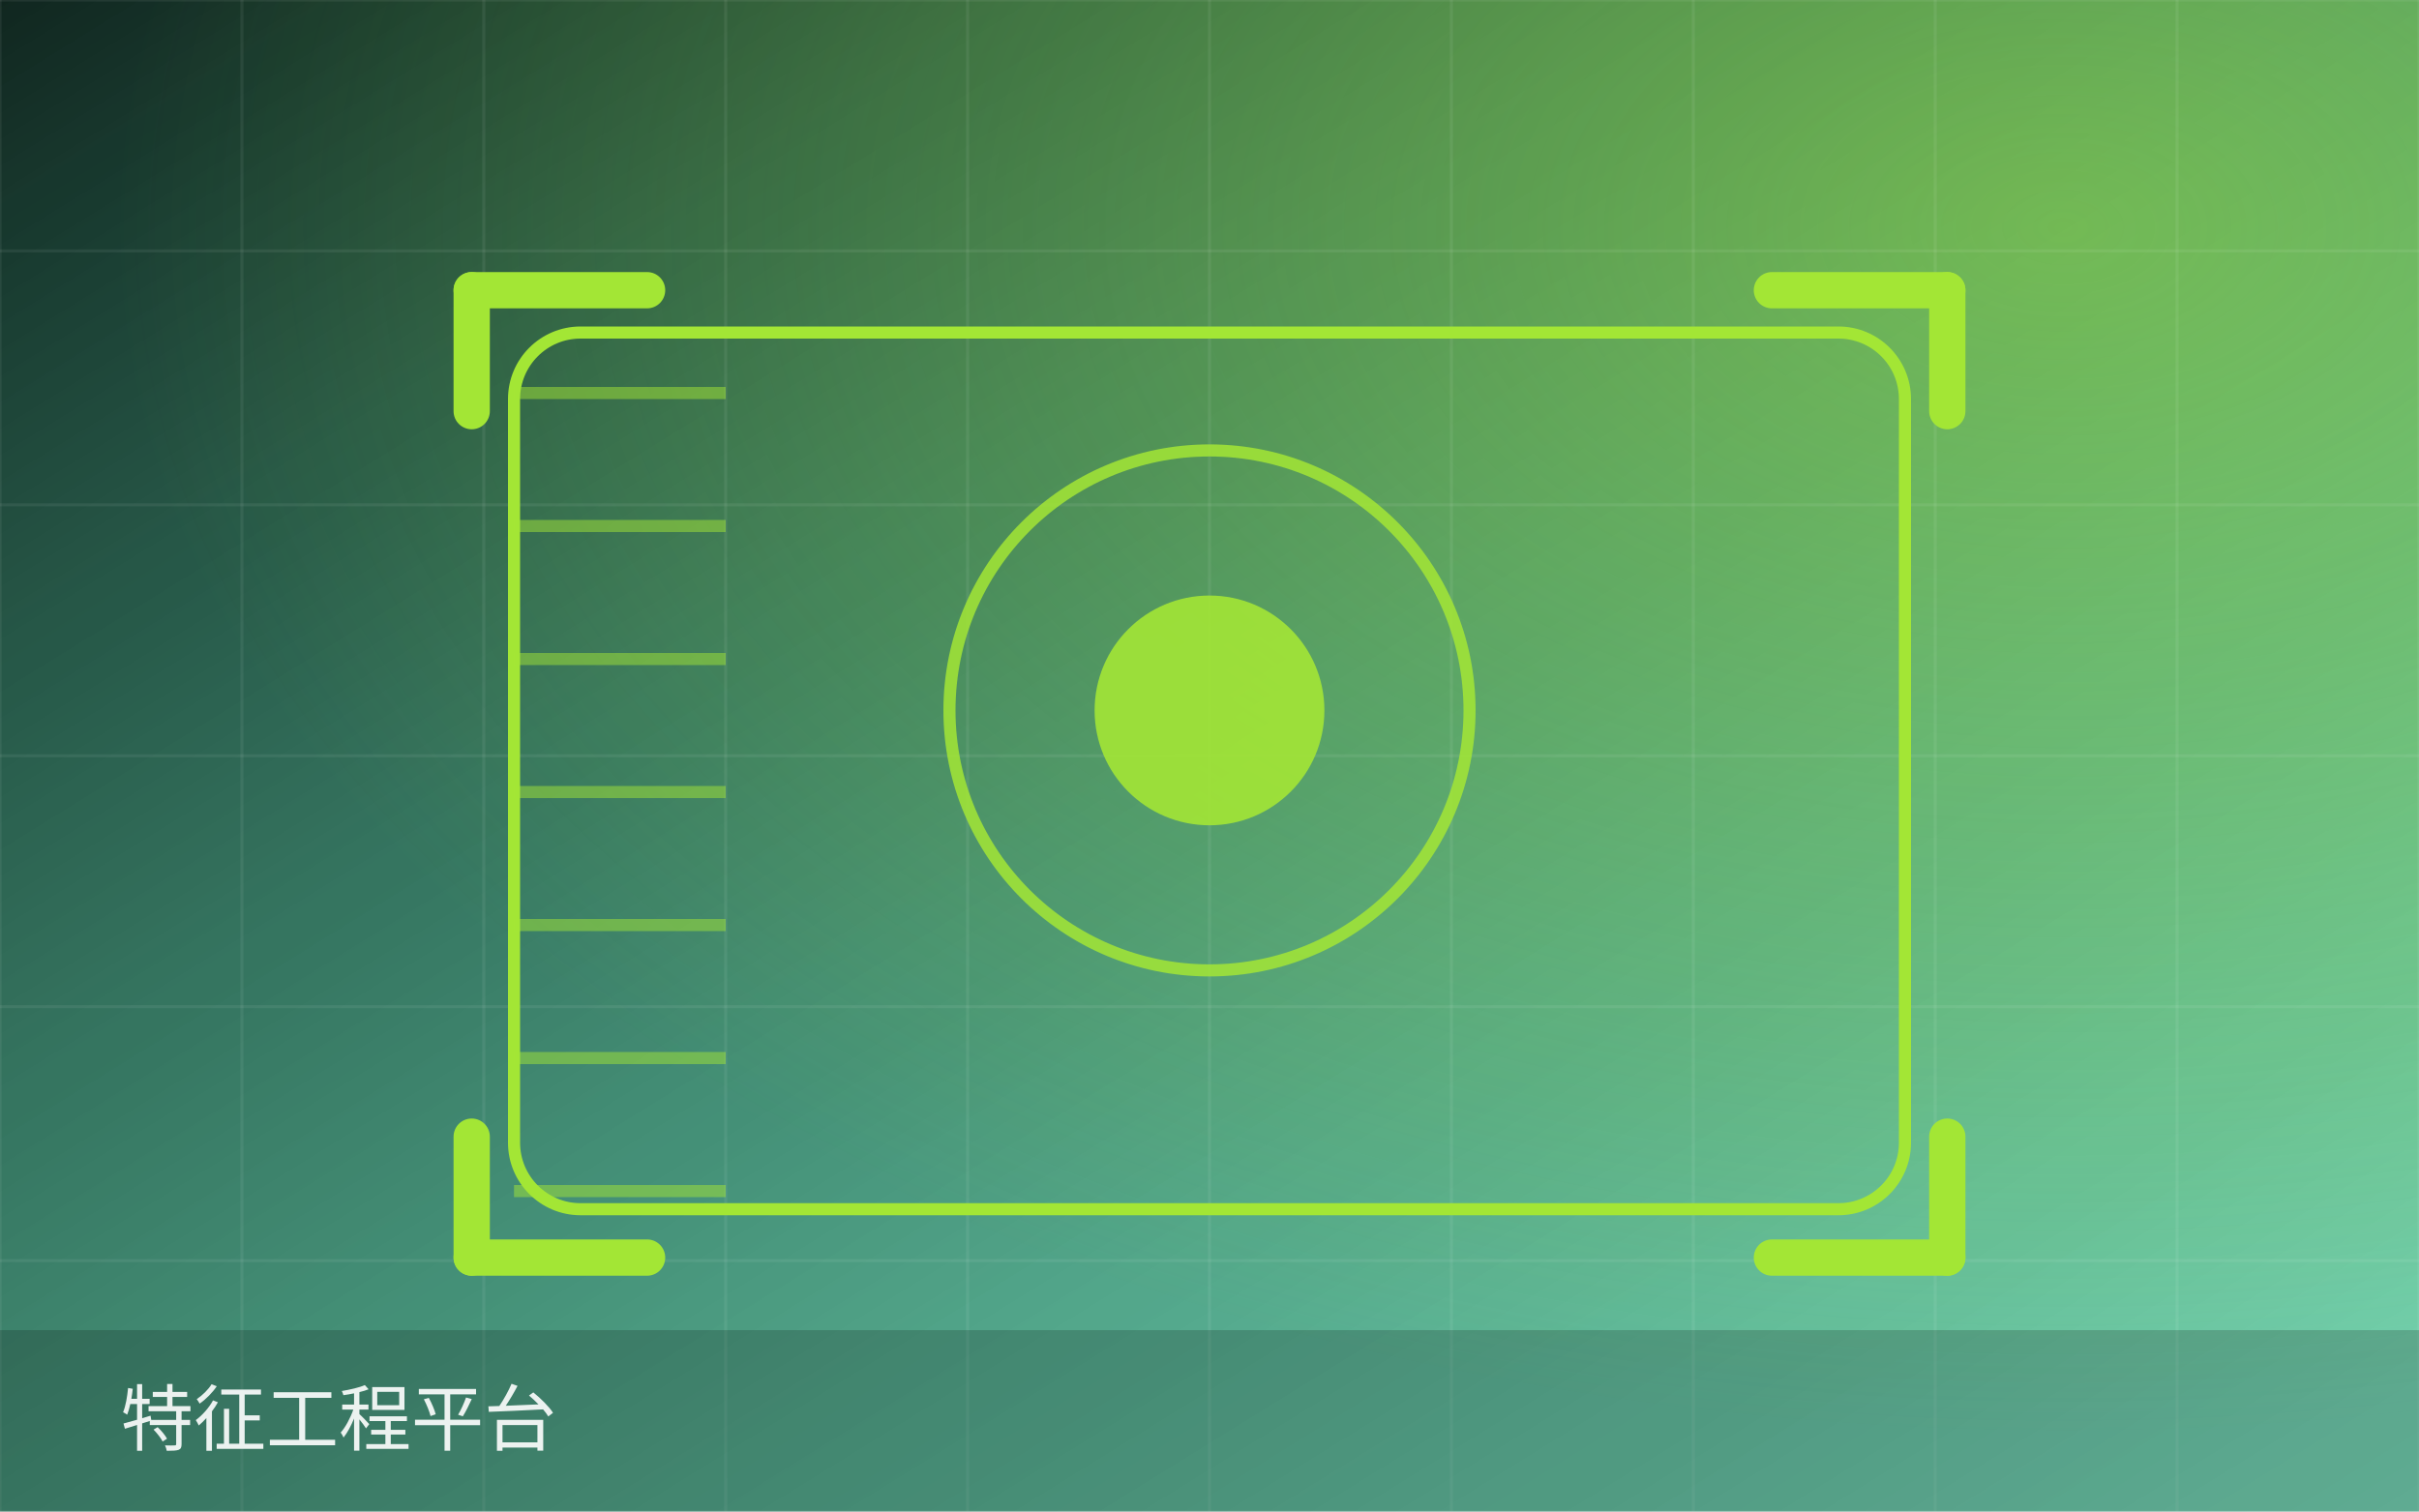
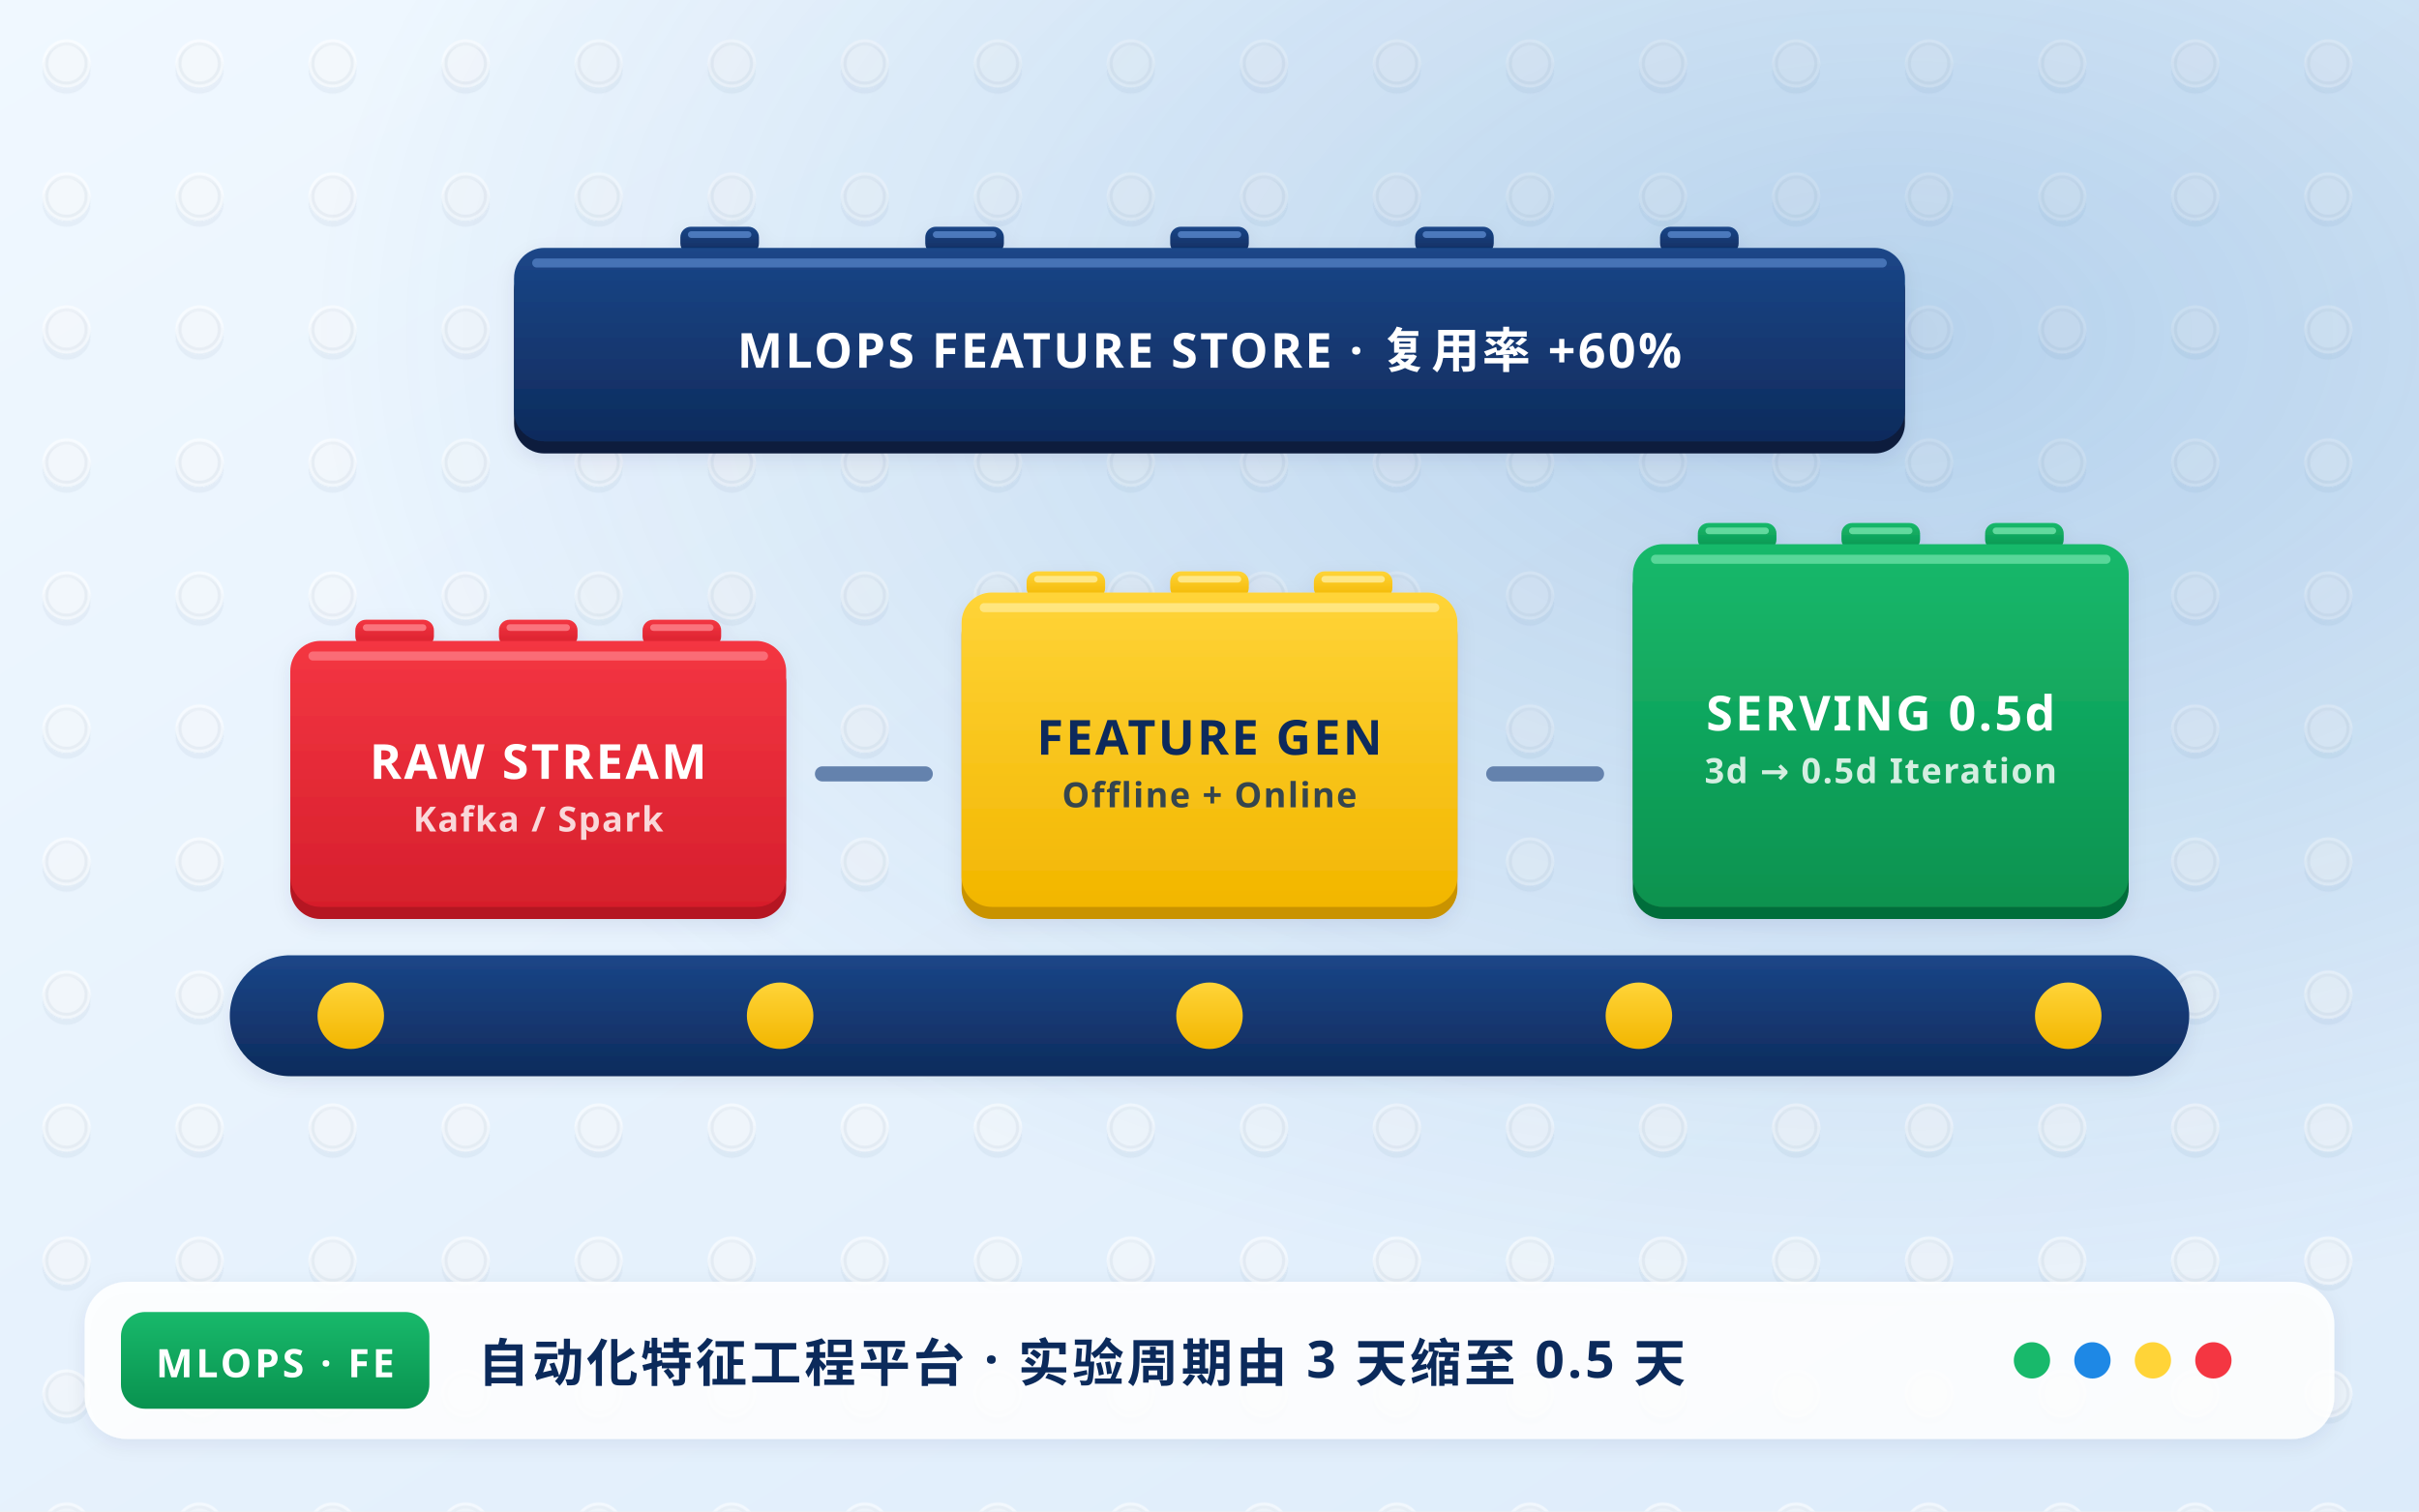
<svg xmlns="http://www.w3.org/2000/svg" viewBox="0 0 800 500" width="800" height="500">
  <defs>
    <linearGradient id="bg" x1="0" y1="0" x2="1" y2="1">
-       <stop offset="0%" stop-color="#10261F" />
-       <stop offset="100%" stop-color="#10B981" stop-opacity="0.55" />
+       <stop offset="0%" stop-color="#F0F8FF" />
+       <stop offset="100%" stop-color="#DCEBFA" />
    </linearGradient>
-     <linearGradient id="g2" x1="0" y1="1" x2="0" y2="0">
-       <stop offset="0%" stop-color="#10B981" />
-       <stop offset="100%" stop-color="#A3E635" />
+     <radialGradient id="ambient" cx="0.78" cy="0.22" r="0.65">
+       <stop offset="0%" stop-color="#0D62B3" stop-opacity="0.22" />
+       <stop offset="100%" stop-color="#0D62B3" stop-opacity="0" />
+     </radialGradient>
+     <filter id="softShadow" x="-12%" y="-10%" width="124%" height="128%">
+       <feDropShadow dx="0" dy="8" stdDeviation="10" flood-color="#0B2A5B" flood-opacity="0.12" />
+       <feDropShadow dx="0" dy="2" stdDeviation="3" flood-color="#0B2A5B" flood-opacity="0.08" />
+     </filter>
+     <filter id="studShadow" x="-20%" y="-20%" width="140%" height="150%">
+       <feDropShadow dx="0" dy="2" stdDeviation="1.5" flood-color="#0B2A5B" flood-opacity="0.14" />
+     </filter>
+     <pattern id="baseStuds" width="44" height="44" patternUnits="userSpaceOnUse">
+       <circle cx="22" cy="23" r="8" fill="#0B2A5B" opacity="0.045" />
+       <circle cx="22" cy="21" r="8" fill="#FFFFFF" opacity="0.55" />
+       <circle cx="22" cy="21" r="6.5" fill="none" stroke="#0B2A5B" stroke-opacity="0.05" stroke-width="1" />
+     </pattern>
+     <linearGradient id="redBody" x1="0" y1="0" x2="0" y2="1">
+       <stop offset="0%" stop-color="#F43642" />
+       <stop offset="100%" stop-color="#D61F2C" />
    </linearGradient>
-     <radialGradient id="glow" cx="0.85" cy="0.15" r="0.8">
-       <stop offset="0%" stop-color="#A3E635" stop-opacity="0.5" />
-       <stop offset="100%" stop-color="#A3E635" stop-opacity="0" />
-     </radialGradient>
+     <linearGradient id="yelBody" x1="0" y1="0" x2="0" y2="1">
+       <stop offset="0%" stop-color="#FFD438" />
+       <stop offset="100%" stop-color="#F2B600" />
+     </linearGradient>
+     <linearGradient id="bluBody" x1="0" y1="0" x2="0" y2="1">
+       <stop offset="0%" stop-color="#1E88E5" />
+       <stop offset="100%" stop-color="#0D62B3" />
+     </linearGradient>
+     <linearGradient id="grnBody" x1="0" y1="0" x2="0" y2="1">
+       <stop offset="0%" stop-color="#18B96B" />
+       <stop offset="100%" stop-color="#09924F" />
+     </linearGradient>
+     <linearGradient id="nvyBody" x1="0" y1="0" x2="0" y2="1">
+       <stop offset="0%" stop-color="#1B4688" />
+       <stop offset="100%" stop-color="#0E2B5C" />
+     </linearGradient>
+     <linearGradient id="whtBody" x1="0" y1="0" x2="0" y2="1">
+       <stop offset="0%" stop-color="#FFFFFF" />
+       <stop offset="100%" stop-color="#EDF3FA" />
+     </linearGradient>
  </defs>
  <rect width="800" height="500" fill="url(#bg)" />
-   <rect width="800" height="500" fill="url(#glow)" />
-   <line x1="0" y1="0" x2="0" y2="500" stroke="#FFFFFF" stroke-opacity="0.07" stroke-width="1" />
-   <line x1="80" y1="0" x2="80" y2="500" stroke="#FFFFFF" stroke-opacity="0.07" stroke-width="1" />
-   <line x1="160" y1="0" x2="160" y2="500" stroke="#FFFFFF" stroke-opacity="0.07" stroke-width="1" />
-   <line x1="240" y1="0" x2="240" y2="500" stroke="#FFFFFF" stroke-opacity="0.07" stroke-width="1" />
-   <line x1="320" y1="0" x2="320" y2="500" stroke="#FFFFFF" stroke-opacity="0.07" stroke-width="1" />
-   <line x1="400" y1="0" x2="400" y2="500" stroke="#FFFFFF" stroke-opacity="0.07" stroke-width="1" />
-   <line x1="480" y1="0" x2="480" y2="500" stroke="#FFFFFF" stroke-opacity="0.07" stroke-width="1" />
-   <line x1="560" y1="0" x2="560" y2="500" stroke="#FFFFFF" stroke-opacity="0.07" stroke-width="1" />
-   <line x1="640" y1="0" x2="640" y2="500" stroke="#FFFFFF" stroke-opacity="0.07" stroke-width="1" />
-   <line x1="720" y1="0" x2="720" y2="500" stroke="#FFFFFF" stroke-opacity="0.07" stroke-width="1" />
-   <line x1="800" y1="0" x2="800" y2="500" stroke="#FFFFFF" stroke-opacity="0.07" stroke-width="1" />
-   <line x1="0" y1="0" x2="800" y2="0" stroke="#FFFFFF" stroke-opacity="0.07" stroke-width="1" />
-   <line x1="0" y1="83" x2="800" y2="83" stroke="#FFFFFF" stroke-opacity="0.07" stroke-width="1" />
-   <line x1="0" y1="167" x2="800" y2="167" stroke="#FFFFFF" stroke-opacity="0.07" stroke-width="1" />
-   <line x1="0" y1="250" x2="800" y2="250" stroke="#FFFFFF" stroke-opacity="0.07" stroke-width="1" />
-   <line x1="0" y1="333" x2="800" y2="333" stroke="#FFFFFF" stroke-opacity="0.07" stroke-width="1" />
-   <line x1="0" y1="417" x2="800" y2="417" stroke="#FFFFFF" stroke-opacity="0.07" stroke-width="1" />
-   <line x1="0" y1="500" x2="800" y2="500" stroke="#FFFFFF" stroke-opacity="0.07" stroke-width="1" />
-   <rect x="170" y="110" width="460" height="290" rx="22" fill="none" stroke="#A3E635" stroke-width="4" />
-   <circle cx="400" cy="235" r="86" fill="none" stroke="#A3E635" stroke-width="4" opacity="0.85" />
-   <circle cx="400" cy="235" r="38" fill="#A3E635" opacity="0.9" />
-   <rect x="150" y="90" width="70" height="12" rx="6" fill="#A3E635" />
-   <rect x="150" y="90" width="12" height="52" rx="6" fill="#A3E635" />
-   <rect x="580" y="90" width="70" height="12" rx="6" fill="#A3E635" />
-   <rect x="638" y="90" width="12" height="52" rx="6" fill="#A3E635" />
-   <rect x="150" y="410" width="70" height="12" rx="6" fill="#A3E635" />
-   <rect x="150" y="370" width="12" height="52" rx="6" fill="#A3E635" />
-   <rect x="580" y="410" width="70" height="12" rx="6" fill="#A3E635" />
-   <rect x="638" y="370" width="12" height="52" rx="6" fill="#A3E635" />
-   <line x1="170" y1="130" x2="240" y2="130" stroke="#A3E635" stroke-width="4" opacity="0.5" />
-   <line x1="170" y1="174" x2="240" y2="174" stroke="#A3E635" stroke-width="4" opacity="0.5" />
-   <line x1="170" y1="218" x2="240" y2="218" stroke="#A3E635" stroke-width="4" opacity="0.5" />
-   <line x1="170" y1="262" x2="240" y2="262" stroke="#A3E635" stroke-width="4" opacity="0.5" />
-   <line x1="170" y1="306" x2="240" y2="306" stroke="#A3E635" stroke-width="4" opacity="0.5" />
-   <line x1="170" y1="350" x2="240" y2="350" stroke="#A3E635" stroke-width="4" opacity="0.5" />
-   <line x1="170" y1="394" x2="240" y2="394" stroke="#A3E635" stroke-width="4" opacity="0.5" />
-   <rect x="0" y="440" width="800" height="60" fill="#000000" opacity="0.18" />
-   <text x="40" y="478" font-family="Arial,Helvetica,sans-serif" font-size="24" fill="#FFFFFF" opacity="0.9">特征工程平台</text>
+   <rect width="800" height="500" fill="url(#baseStuds)" />
+   <rect width="800" height="500" fill="url(#ambient)" />
+   <g filter="url(#softShadow)">
+     <rect x="225.0" y="75.0" width="26.0" height="9" rx="3.5" fill="url(#nvyBody)" />
+     <rect x="227.5" y="76.5" width="21.0" height="2.2" rx="1.1" fill="#5E8CD1" opacity="0.75" />
+     <rect x="306.0" y="75.0" width="26.0" height="9" rx="3.5" fill="url(#nvyBody)" />
+     <rect x="308.5" y="76.5" width="21.0" height="2.2" rx="1.1" fill="#5E8CD1" opacity="0.75" />
+     <rect x="387.0" y="75.0" width="26.0" height="9" rx="3.5" fill="url(#nvyBody)" />
+     <rect x="389.5" y="76.5" width="21.0" height="2.2" rx="1.1" fill="#5E8CD1" opacity="0.75" />
+     <rect x="468.0" y="75.0" width="26.0" height="9" rx="3.5" fill="url(#nvyBody)" />
+     <rect x="470.5" y="76.5" width="21.0" height="2.2" rx="1.1" fill="#5E8CD1" opacity="0.75" />
+     <rect x="549.0" y="75.0" width="26.0" height="9" rx="3.5" fill="url(#nvyBody)" />
+     <rect x="551.5" y="76.5" width="21.0" height="2.2" rx="1.1" fill="#5E8CD1" opacity="0.75" />
+     <rect x="170" y="86" width="460" height="64" rx="10" fill="#081C3D" />
+     <rect x="170" y="82" width="460" height="64" rx="10" fill="url(#nvyBody)" />
+     <rect x="176" y="85.5" width="448" height="3" rx="1.5" fill="#5E8CD1" opacity="0.65" />
+     <text x="400.0" y="116.0" font-family="Nunito,PingFang SC,sans-serif" font-weight="800" font-size="16" fill="#FFFFFF" text-anchor="middle" dominant-baseline="middle" letter-spacing="0.8">MLOPS FEATURE STORE · 复用率 +60%</text>
+   </g>
+   <rect x="76" y="316" width="648" height="40" rx="20" fill="url(#nvyBody)" filter="url(#softShadow)" />
+   <circle cx="116" cy="336" r="11" fill="url(#yelBody)" />
+   <circle cx="258" cy="336" r="11" fill="url(#yelBody)" />
+   <circle cx="400" cy="336" r="11" fill="url(#yelBody)" />
+   <circle cx="542" cy="336" r="11" fill="url(#yelBody)" />
+   <circle cx="684" cy="336" r="11" fill="url(#yelBody)" />
+   <g filter="url(#softShadow)">
+     <rect x="117.5" y="205.0" width="26.0" height="9" rx="3.5" fill="url(#redBody)" />
+     <rect x="120.0" y="206.5" width="21.0" height="2.2" rx="1.1" fill="#FF8A92" opacity="0.75" />
+     <rect x="165.0" y="205.0" width="26.0" height="9" rx="3.5" fill="url(#redBody)" />
+     <rect x="167.5" y="206.5" width="21.0" height="2.2" rx="1.1" fill="#FF8A92" opacity="0.75" />
+     <rect x="212.5" y="205.0" width="26.0" height="9" rx="3.5" fill="url(#redBody)" />
+     <rect x="215.0" y="206.5" width="21.0" height="2.2" rx="1.1" fill="#FF8A92" opacity="0.75" />
+     <rect x="96" y="216" width="164" height="88" rx="10" fill="#B51420" />
+     <rect x="96" y="212" width="164" height="88" rx="10" fill="url(#redBody)" />
+     <rect x="102" y="215.5" width="152" height="3" rx="1.5" fill="#FF8A92" opacity="0.65" />
+     <text x="178.0" y="252.0" font-family="Nunito,PingFang SC,sans-serif" font-weight="800" font-size="16" fill="#FFFFFF" text-anchor="middle" dominant-baseline="middle" letter-spacing="0.8">RAW STREAM</text>
+     <text x="178.0" y="271.0" font-family="Nunito,PingFang SC,sans-serif" font-weight="700" font-size="11.5" fill="#FFFFFF" opacity="0.82" text-anchor="middle" dominant-baseline="middle" letter-spacing="0.5">Kafka / Spark</text>
+   </g>
+   <path d="M272 256 L306 256" stroke="#6482AD" stroke-width="5" stroke-linecap="round" />
+   <g filter="url(#softShadow)">
+     <rect x="339.5" y="189.0" width="26.0" height="9" rx="3.5" fill="url(#yelBody)" />
+     <rect x="342.0" y="190.5" width="21.0" height="2.2" rx="1.1" fill="#FFF0A6" opacity="0.75" />
+     <rect x="387.0" y="189.0" width="26.0" height="9" rx="3.5" fill="url(#yelBody)" />
+     <rect x="389.5" y="190.5" width="21.0" height="2.2" rx="1.1" fill="#FFF0A6" opacity="0.75" />
+     <rect x="434.5" y="189.0" width="26.0" height="9" rx="3.5" fill="url(#yelBody)" />
+     <rect x="437.0" y="190.5" width="21.0" height="2.2" rx="1.1" fill="#FFF0A6" opacity="0.75" />
+     <rect x="318" y="200" width="164" height="104" rx="10" fill="#C99300" />
+     <rect x="318" y="196" width="164" height="104" rx="10" fill="url(#yelBody)" />
+     <rect x="324" y="199.5" width="152" height="3" rx="1.5" fill="#FFF0A6" opacity="0.65" />
+     <text x="400.0" y="244.0" font-family="Nunito,PingFang SC,sans-serif" font-weight="800" font-size="16" fill="#0B2A5B" text-anchor="middle" dominant-baseline="middle" letter-spacing="0.8">FEATURE GEN</text>
+     <text x="400.0" y="263.0" font-family="Nunito,PingFang SC,sans-serif" font-weight="700" font-size="11.5" fill="#0B2A5B" opacity="0.82" text-anchor="middle" dominant-baseline="middle" letter-spacing="0.5">Offline + Online</text>
+   </g>
+   <path d="M494 256 L528 256" stroke="#6482AD" stroke-width="5" stroke-linecap="round" />
+   <g filter="url(#softShadow)">
+     <rect x="561.5" y="173.0" width="26.0" height="9" rx="3.5" fill="url(#grnBody)" />
+     <rect x="564.0" y="174.5" width="21.0" height="2.2" rx="1.1" fill="#7CE8B2" opacity="0.75" />
+     <rect x="609.0" y="173.0" width="26.0" height="9" rx="3.5" fill="url(#grnBody)" />
+     <rect x="611.5" y="174.5" width="21.0" height="2.2" rx="1.1" fill="#7CE8B2" opacity="0.75" />
+     <rect x="656.5" y="173.0" width="26.0" height="9" rx="3.5" fill="url(#grnBody)" />
+     <rect x="659.0" y="174.5" width="21.0" height="2.2" rx="1.1" fill="#7CE8B2" opacity="0.75" />
+     <rect x="540" y="184" width="164" height="120" rx="10" fill="#066E3A" />
+     <rect x="540" y="180" width="164" height="120" rx="10" fill="url(#grnBody)" />
+     <rect x="546" y="183.5" width="152" height="3" rx="1.5" fill="#7CE8B2" opacity="0.65" />
+     <text x="622.0" y="236.0" font-family="Nunito,PingFang SC,sans-serif" font-weight="800" font-size="16" fill="#FFFFFF" text-anchor="middle" dominant-baseline="middle" letter-spacing="0.8">SERVING 0.5d</text>
+     <text x="622.0" y="255.0" font-family="Nunito,PingFang SC,sans-serif" font-weight="700" font-size="11.5" fill="#FFFFFF" opacity="0.82" text-anchor="middle" dominant-baseline="middle" letter-spacing="0.5">3d → 0.5d Iteration</text>
+   </g>
+   <g>
+     <rect x="28" y="424" width="744" height="52" rx="14" fill="#FFFFFF" fill-opacity="0.88" filter="url(#softShadow)" />
+     <rect x="40" y="434" width="102" height="32" rx="8" fill="url(#grnBody)" />
+     <text x="91" y="451" font-family="Nunito,sans-serif" font-weight="900" font-size="13" fill="#FFFFFF" text-anchor="middle" dominant-baseline="middle" letter-spacing="1">MLOPS · FE</text>
+     <text x="158" y="451" font-family="Nunito,PingFang SC,Microsoft YaHei,sans-serif" font-weight="800" font-size="17" fill="#0B2A5B" dominant-baseline="middle" letter-spacing="1">自动化特征工程平台 · 实验周期由 3 天缩至 0.5 天</text>
+     <circle cx="732" cy="450" r="6" fill="#F43642" />
+     <circle cx="712" cy="450" r="6" fill="#FFD438" />
+     <circle cx="692" cy="450" r="6" fill="#1E88E5" />
+     <circle cx="672" cy="450" r="6" fill="#18B96B" />
+   </g>
</svg>
